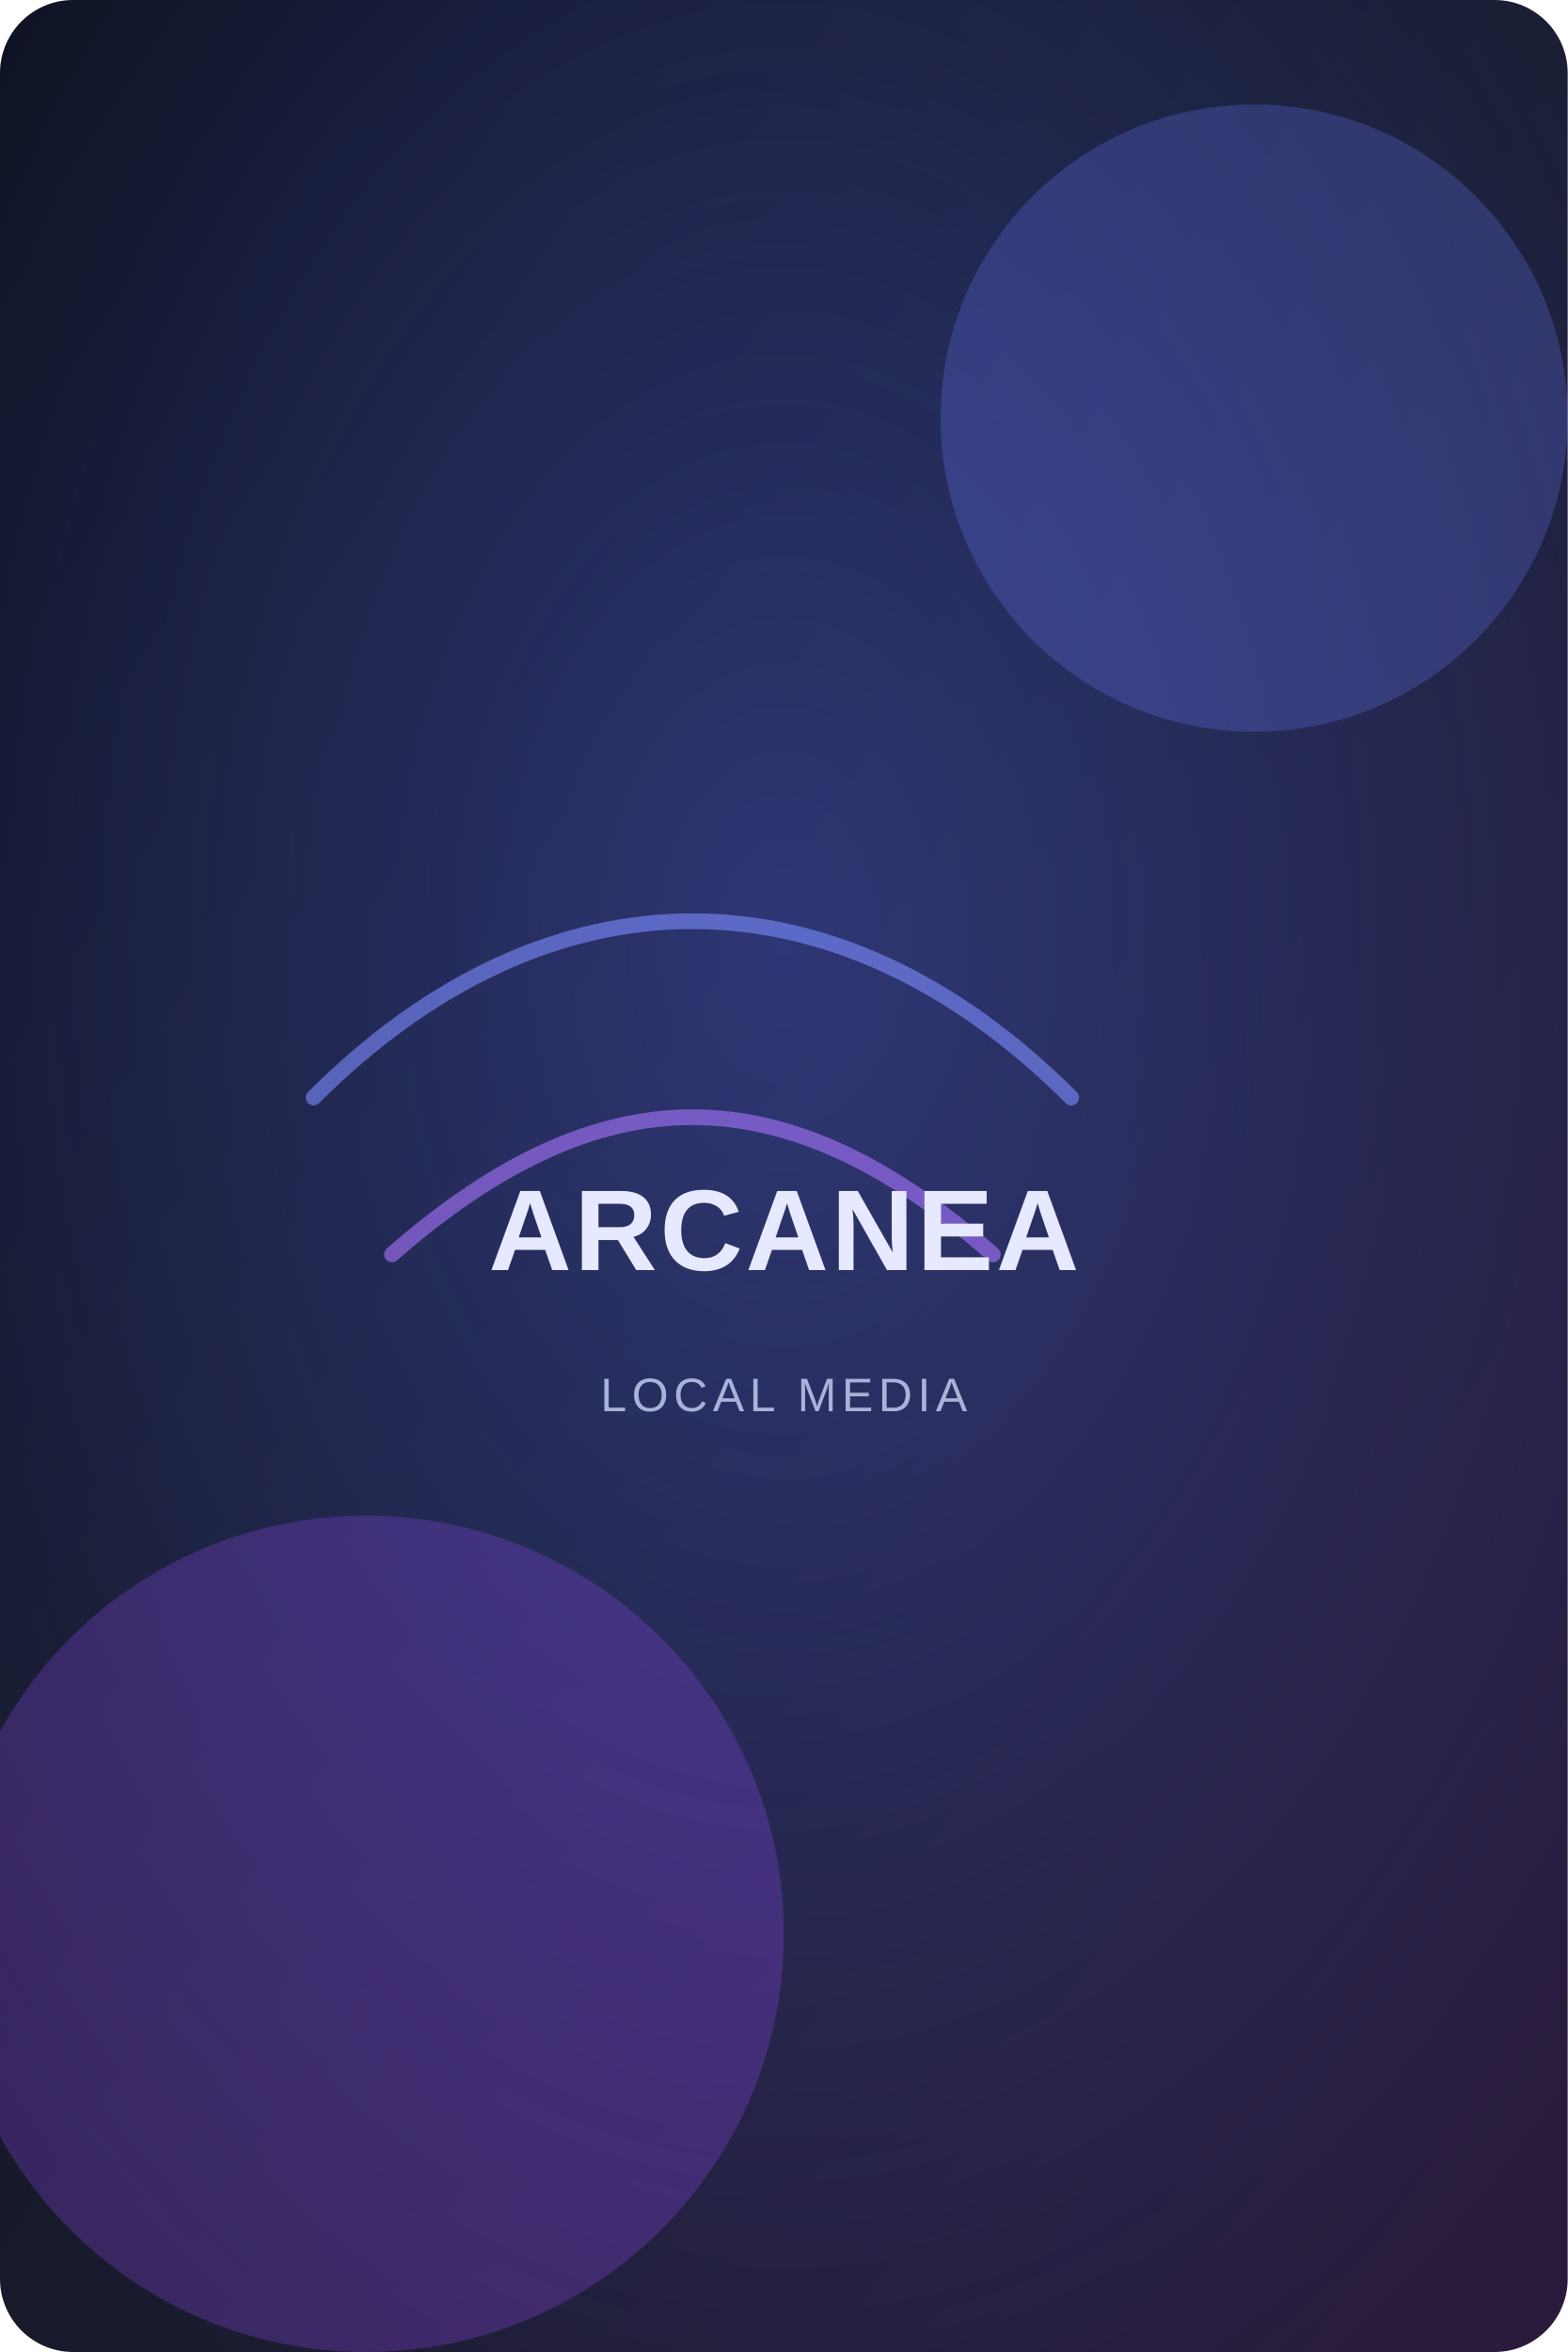
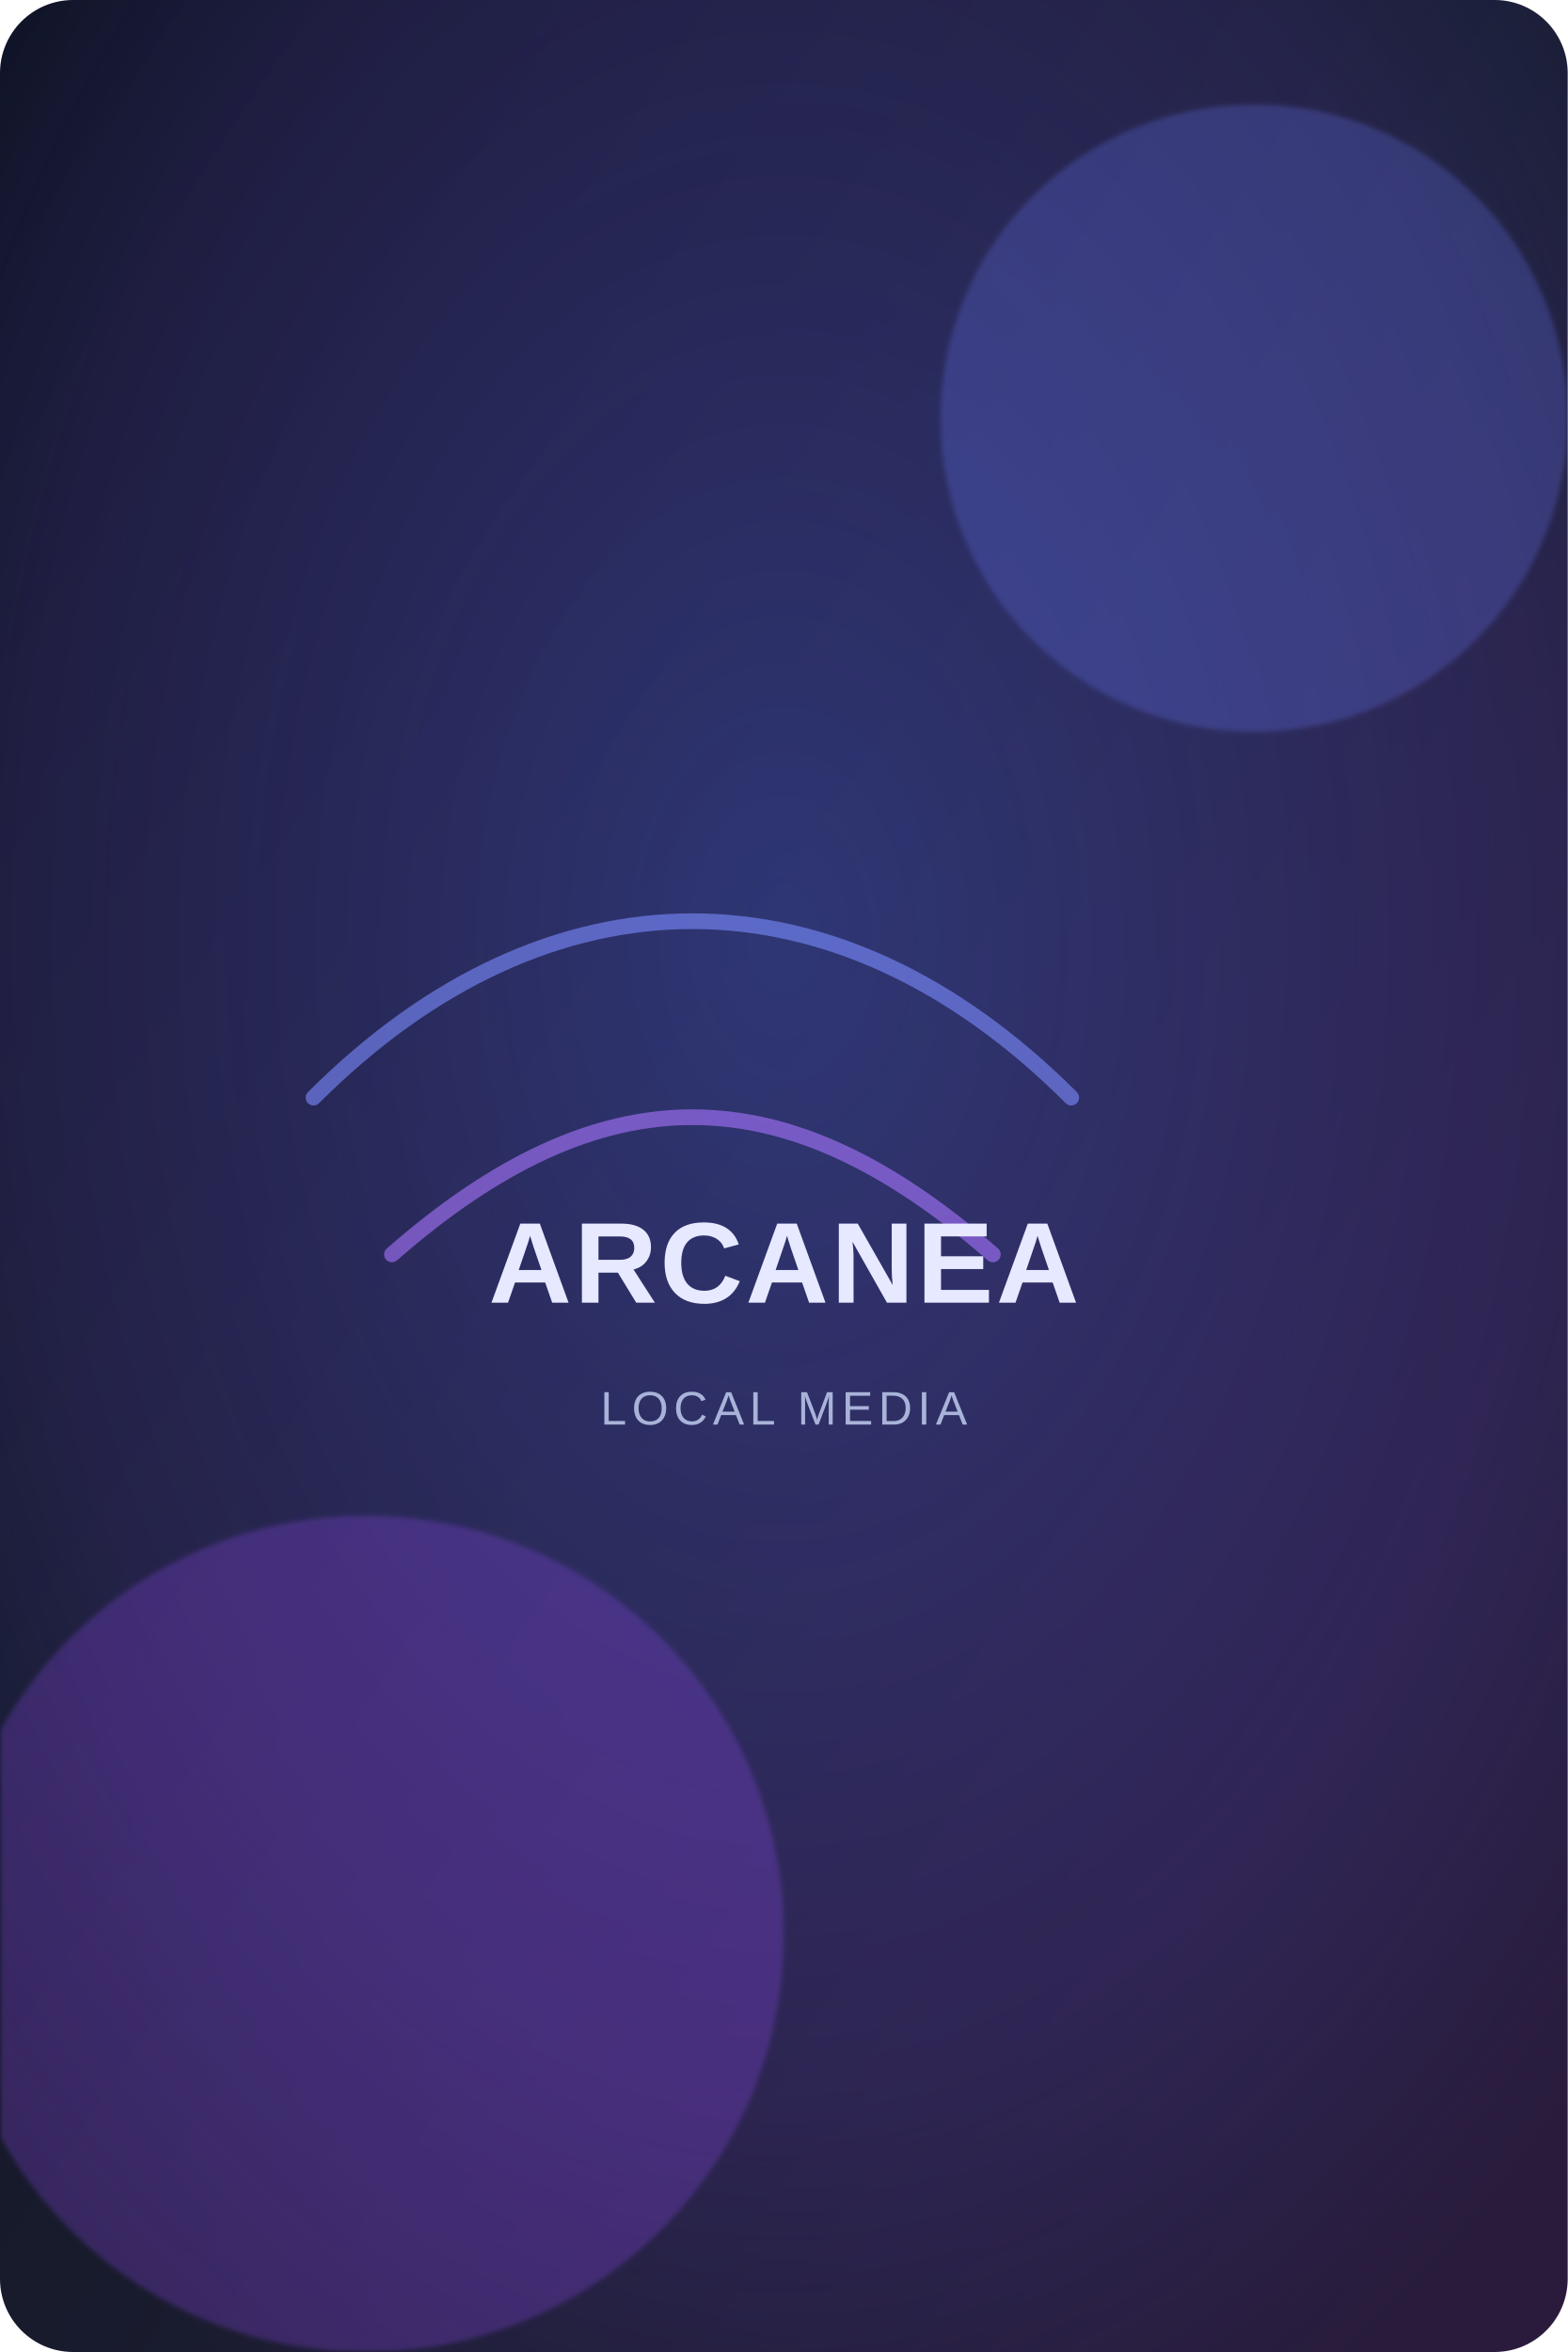
<svg xmlns="http://www.w3.org/2000/svg" width="600" height="900" viewBox="0 0 600 900" fill="none">
  <defs>
-     <linearGradient id="bg" x1="0" y1="0" x2="1" y2="1">
+     <style>
+       .arcanea-text-primary { fill: #E6E9FF; font-family: 'Segoe UI', Arial, sans-serif; font-weight: 700; }
+       .arcanea-text-secondary { fill: #A9B3D9; font-family: 'Segoe UI', Arial, sans-serif; }
+       .arcanea-shape-blur { opacity: 0.25; filter: blur(1px); }
+       .arcanea-accent-lines { opacity: 0.6; stroke-linecap: round; stroke-linejoin: round; }
+     </style>
+     <linearGradient id="bg-poster" x1="0%" y1="0%" x2="100%" y2="100%">
      <stop offset="0%" stop-color="#0B0F1A" />
      <stop offset="50%" stop-color="#171B2C" />
      <stop offset="100%" stop-color="#2B1B3D" />
    </linearGradient>
-     <radialGradient id="glow" cx="0.5" cy="0.4" r="0.7">
+     <radialGradient id="glow-poster" cx="50%" cy="40%" r="70%">
      <stop offset="0%" stop-color="#5B6CFF" stop-opacity="0.35" />
+       <stop offset="70%" stop-color="#7B5CFF" stop-opacity="0.15" />
      <stop offset="100%" stop-color="#5B6CFF" stop-opacity="0" />
    </radialGradient>
  </defs>
-   <rect width="600" height="900" rx="28" fill="url(#bg)" />
-   <rect width="600" height="900" rx="28" fill="url(#glow)" />
-   <g opacity="0.25">
+   <rect width="600" height="900" rx="28" fill="url(#bg-poster)" />
+   <rect width="600" height="900" rx="28" fill="url(#glow-poster)" />
+   <g class="arcanea-shape-blur">
    <circle cx="480" cy="160" r="120" fill="#6D7BFF" />
    <circle cx="140" cy="740" r="160" fill="#9A4DFF" />
  </g>
-   <g opacity="0.6">
-     <path d="M120 420C210 330 320 330 410 420" stroke="#7C8CFF" stroke-width="6" stroke-linecap="round" />
-     <path d="M150 480C230 410 300 410 380 480" stroke="#A975FF" stroke-width="6" stroke-linecap="round" />
+   <g class="arcanea-accent-lines">
+     <path d="M120 420C210 330 320 330 410 420" stroke="#7C8CFF" stroke-width="6" />
+     <path d="M150 480C230 410 300 410 380 480" stroke="#A975FF" stroke-width="6" />
  </g>
-   <text x="50%" y="54%" text-anchor="middle" fill="#E6E9FF" font-family="Segoe UI, Arial, sans-serif" font-size="44" font-weight="700" letter-spacing="1">
+   <text x="50%" y="54%" text-anchor="middle" dominant-baseline="middle" font-size="44" letter-spacing="1" class="arcanea-text-primary">
    ARCANEA
  </text>
-   <text x="50%" y="60%" text-anchor="middle" fill="#A9B3D9" font-family="Segoe UI, Arial, sans-serif" font-size="18" letter-spacing="2">
+   <text x="50%" y="60%" text-anchor="middle" dominant-baseline="middle" font-size="18" letter-spacing="2" class="arcanea-text-secondary">
    LOCAL MEDIA
  </text>
</svg>
